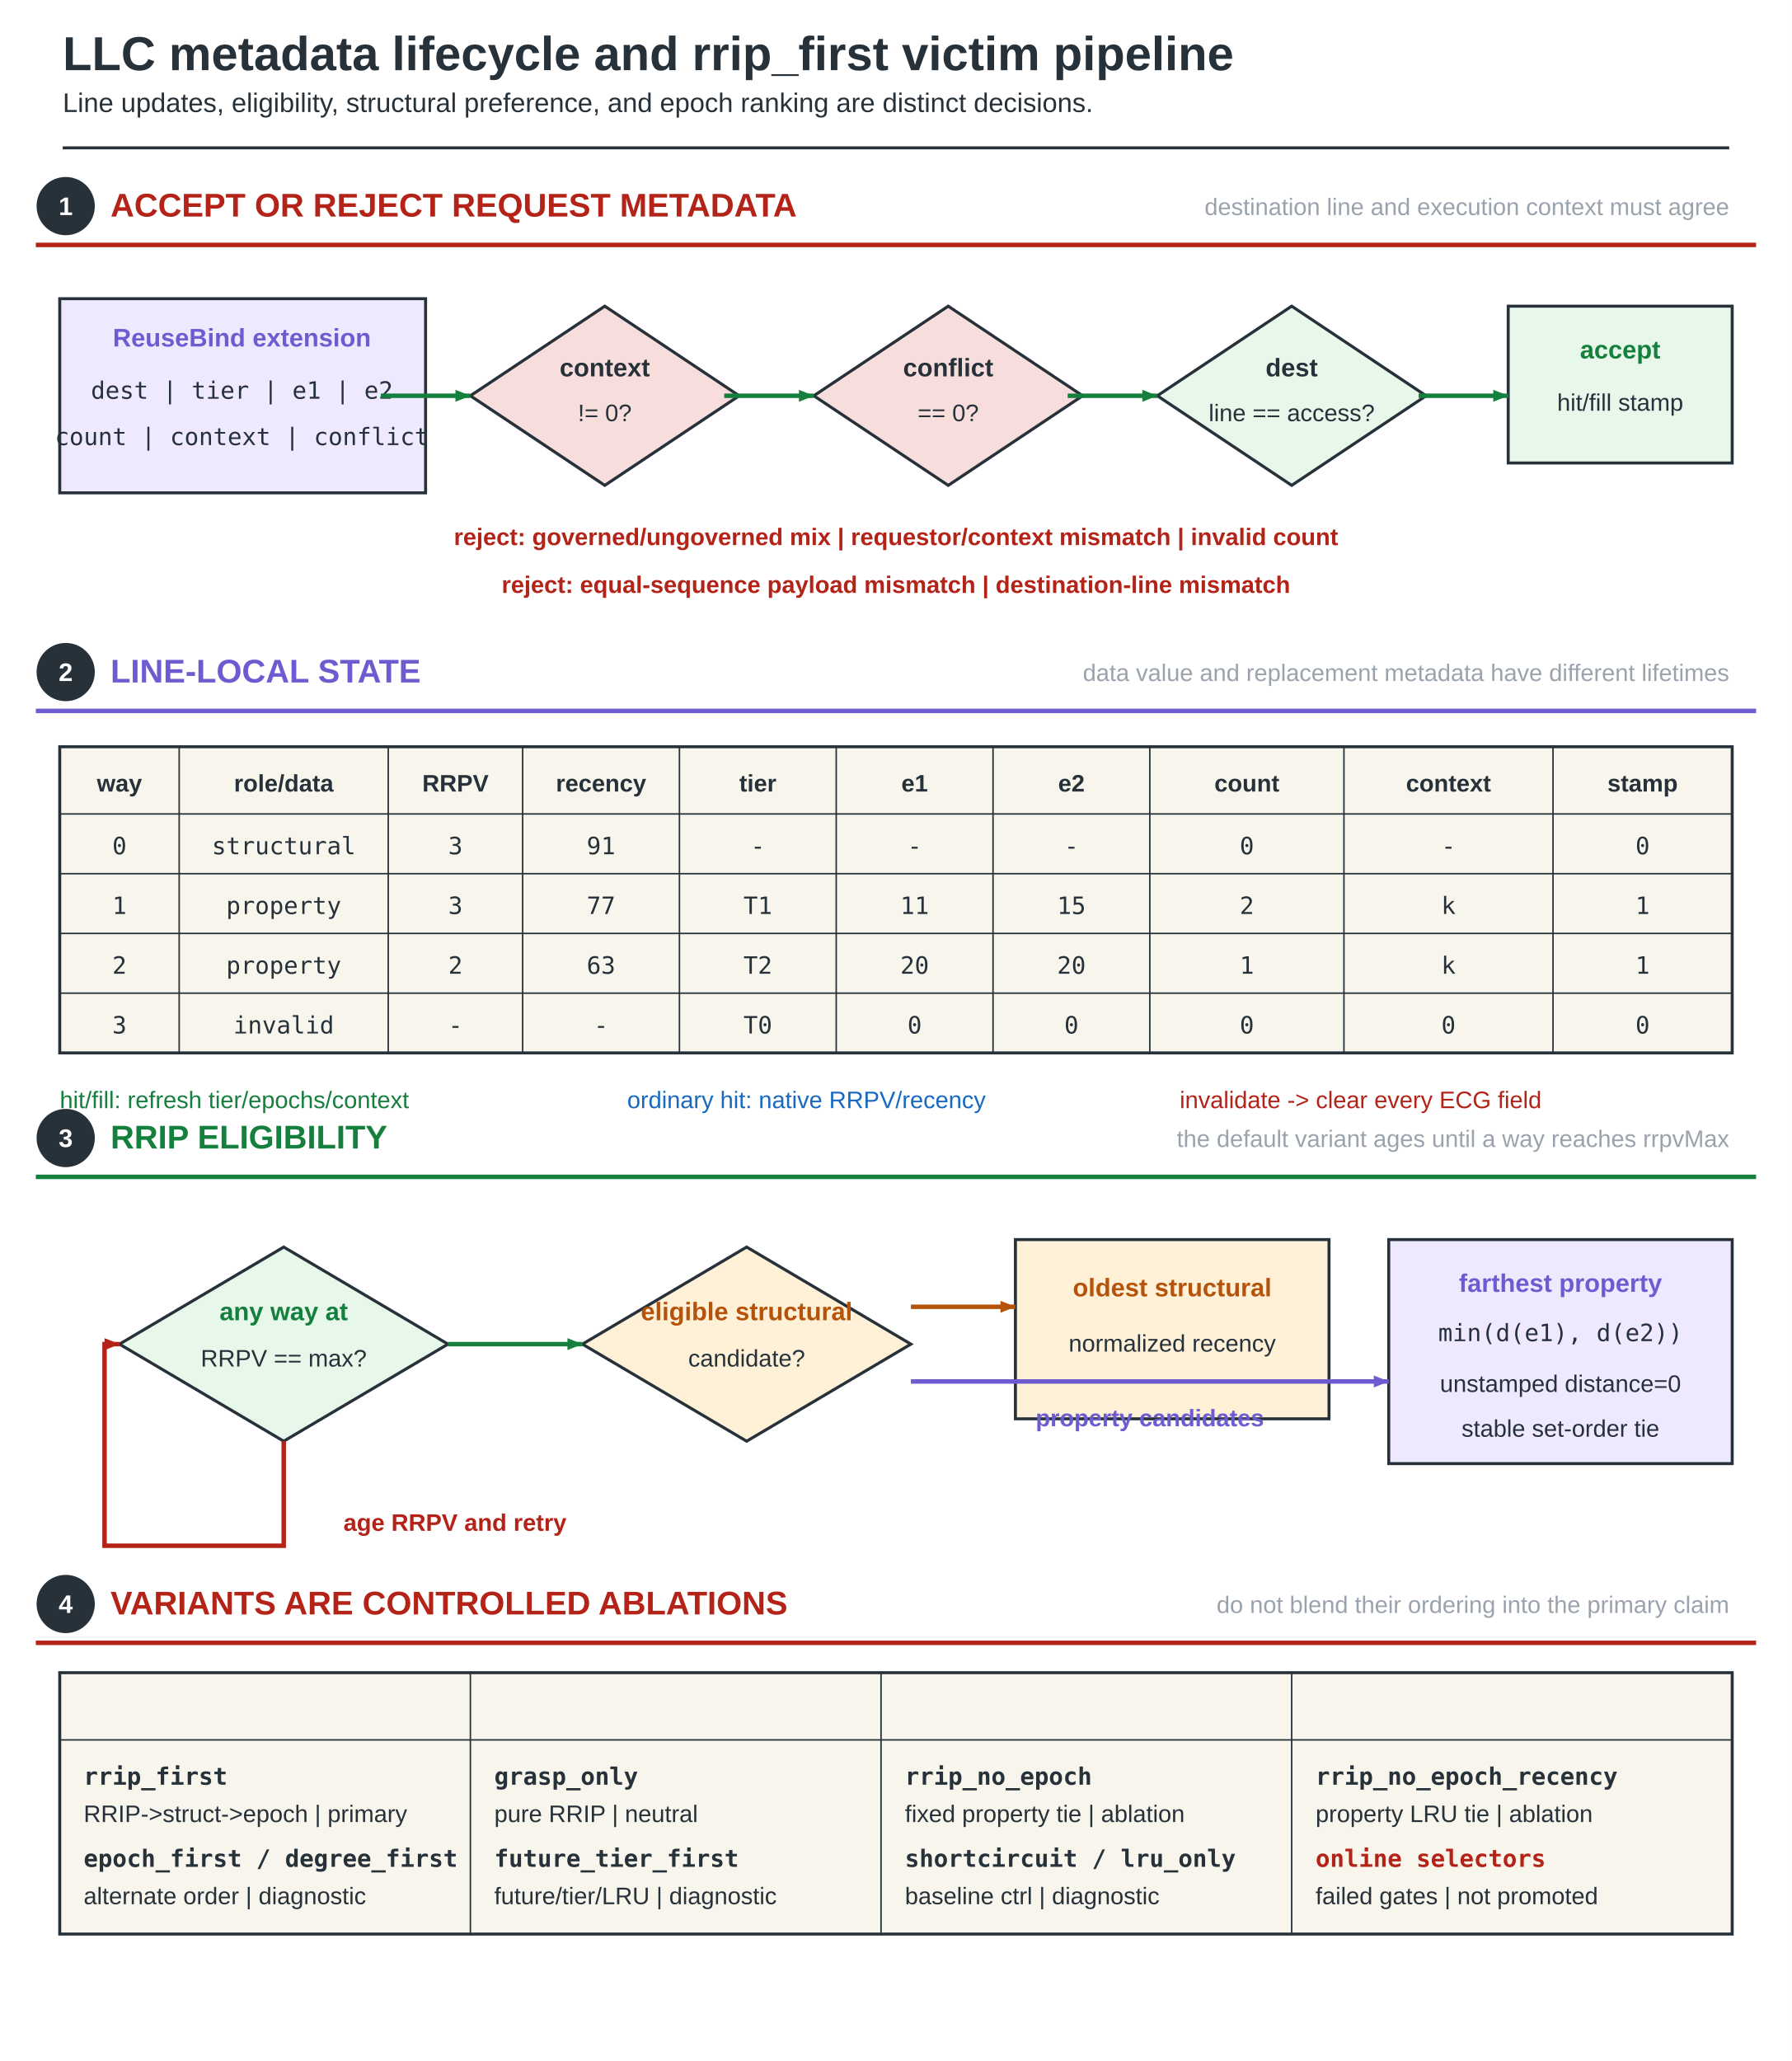
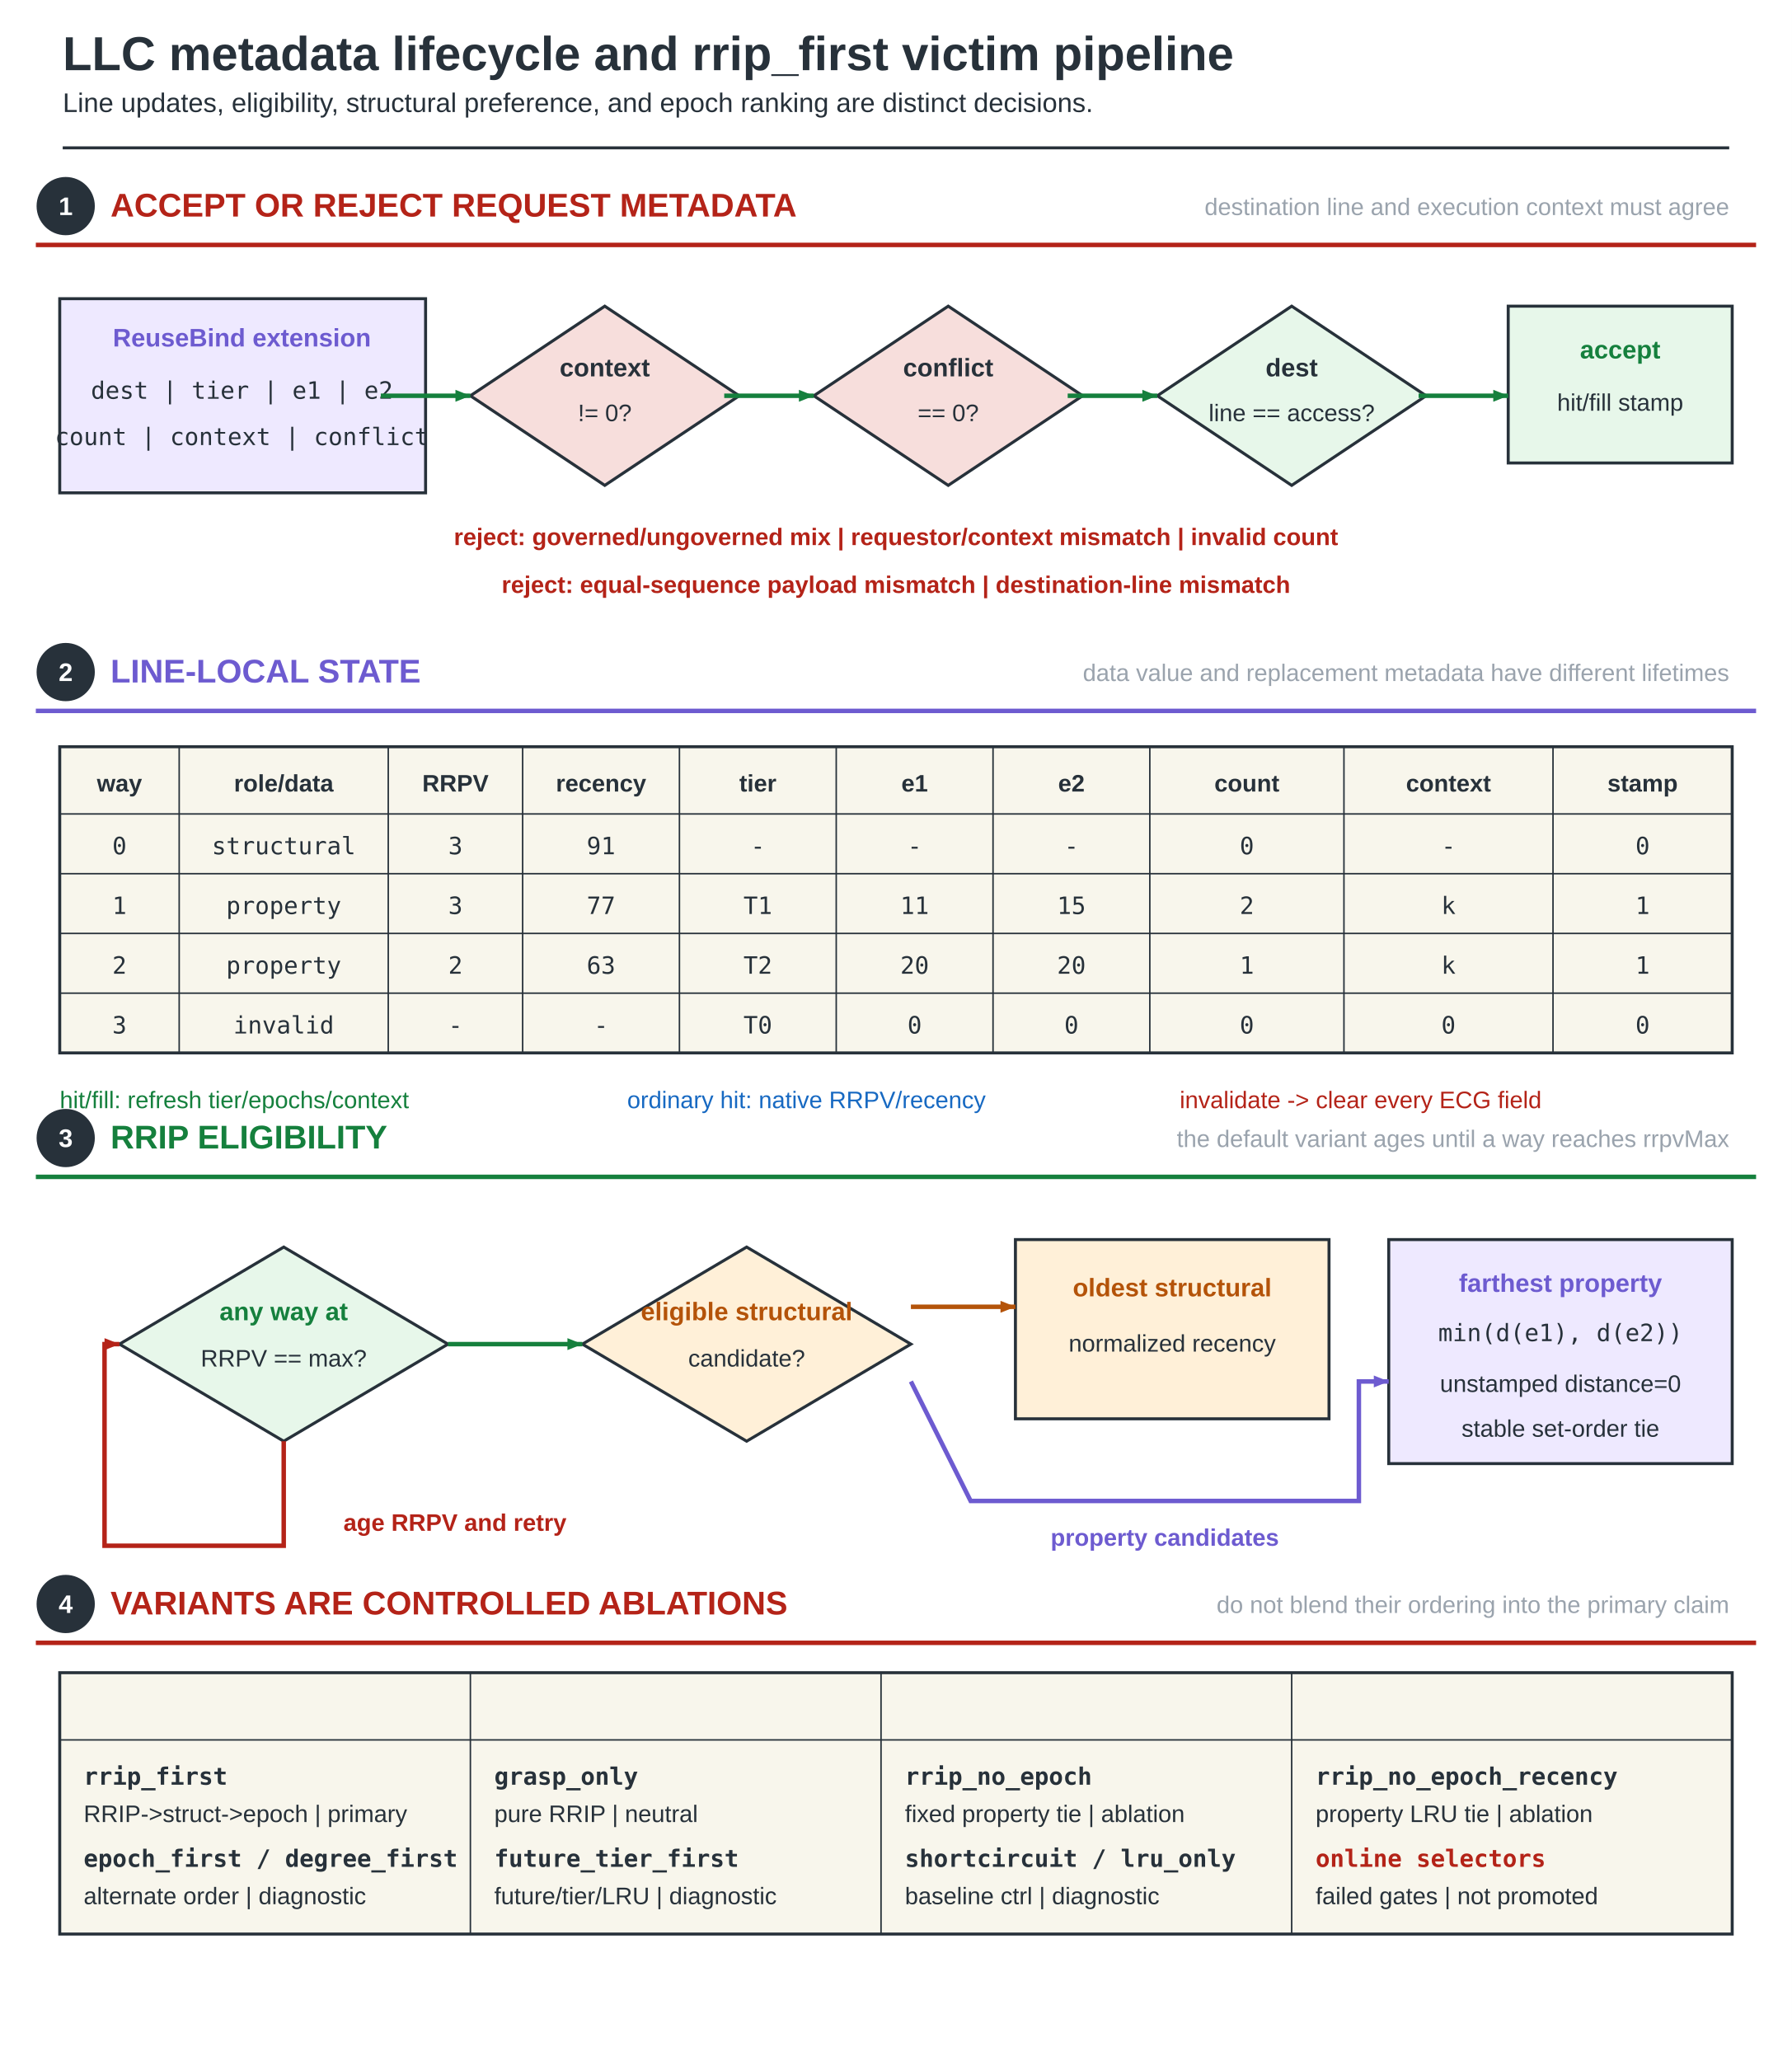
<svg xmlns="http://www.w3.org/2000/svg" width="1200" height="1380" viewBox="0 0 1200 1380" role="img" aria-labelledby="title desc" fill="#27313A" data-figure-schema="ecg-public/v1">
  <defs>
    <marker id="arrow-blue" viewBox="0 0 10 8" markerWidth="10" markerHeight="8" refX="10" refY="4" orient="auto" markerUnits="userSpaceOnUse">
      <path d="M0 0 L10 4 L0 8 Z" fill="#1769C2" />
    </marker>
    <marker id="arrow-green" viewBox="0 0 10 8" markerWidth="10" markerHeight="8" refX="10" refY="4" orient="auto" markerUnits="userSpaceOnUse">
      <path d="M0 0 L10 4 L0 8 Z" fill="#15803D" />
    </marker>
    <marker id="arrow-amber" viewBox="0 0 10 8" markerWidth="10" markerHeight="8" refX="10" refY="4" orient="auto" markerUnits="userSpaceOnUse">
      <path d="M0 0 L10 4 L0 8 Z" fill="#B45309" />
    </marker>
    <marker id="arrow-red" viewBox="0 0 10 8" markerWidth="10" markerHeight="8" refX="10" refY="4" orient="auto" markerUnits="userSpaceOnUse">
      <path d="M0 0 L10 4 L0 8 Z" fill="#B42318" />
    </marker>
    <marker id="arrow-purple" viewBox="0 0 10 8" markerWidth="10" markerHeight="8" refX="10" refY="4" orient="auto" markerUnits="userSpaceOnUse">
      <path d="M0 0 L10 4 L0 8 Z" fill="#6D5BD0" />
    </marker>
    <marker id="arrow-gray" viewBox="0 0 10 8" markerWidth="10" markerHeight="8" refX="10" refY="4" orient="auto" markerUnits="userSpaceOnUse">
      <path d="M0 0 L10 4 L0 8 Z" fill="#9AA3AD" />
    </marker>
    <marker id="arrow-ink" viewBox="0 0 10 8" markerWidth="10" markerHeight="8" refX="10" refY="4" orient="auto" markerUnits="userSpaceOnUse">
      <path d="M0 0 L10 4 L0 8 Z" fill="#27313A" />
    </marker>
    <style>
      :root { color-scheme: light dark; }
      @media (prefers-color-scheme: dark) {
        [fill="#FFFFFF"]{fill:#1E2327}[stroke="#FFFFFF"]{stroke:#1E2327}
        [fill="#F8F6EC"]{fill:#252A2E}[stroke="#F8F6EC"]{stroke:#252A2E}
        [fill="#EDF5FF"]{fill:#273846}[stroke="#EDF5FF"]{stroke:#273846}
        [fill="#E7F7EA"]{fill:#24382A}[stroke="#E7F7EA"]{stroke:#24382A}
        [fill="#FFF0D8"]{fill:#3B3122}[stroke="#FFF0D8"]{stroke:#3B3122}
        [fill="#F7DEDC"]{fill:#3D292A}[stroke="#F7DEDC"]{stroke:#3D292A}
        [fill="#EEE9FF"]{fill:#302C3C}[stroke="#EEE9FF"]{stroke:#302C3C}
        [fill="#27313A"]{fill:#ECE7DD}[stroke="#27313A"]{stroke:#ECE7DD}
        [fill="#9AA3AD"]{fill:#747D86}[stroke="#9AA3AD"]{stroke:#747D86}
        [fill="#1769C2"]{fill:#63A8FF}[stroke="#1769C2"]{stroke:#63A8FF}
        [fill="#15803D"]{fill:#63D68B}[stroke="#15803D"]{stroke:#63D68B}
        [fill="#B45309"]{fill:#F0B35A}[stroke="#B45309"]{stroke:#F0B35A}
        [fill="#6D5BD0"]{fill:#A79BF0}[stroke="#6D5BD0"]{stroke:#A79BF0}
        [fill="#B42318"]{fill:#F09B95}[stroke="#B42318"]{stroke:#F09B95}
      }
      .sans{font-family:Arial,Helvetica,sans-serif}
      .mono{font-family:"SFMono-Regular",Consolas,monospace}
      .title{font-size:32px;font-weight:700}
      .subtitle{font-size:18px}
      .heading{font-size:22px;font-weight:700}
      .label{font-size:17px;font-weight:700}
      .body{font-size:16px}
</style>
  </defs>
  <rect x="0" y="0" width="1200" height="1380" fill="#FFFFFF" />
  <text x="42" y="47" text-anchor="start" class="sans title" fill="#27313A" font-weight="700">LLC metadata lifecycle and rrip_first victim pipeline</text>
  <text x="42" y="75" text-anchor="start" class="sans subtitle" fill="#27313A">Line updates, eligibility, structural preference, and epoch ranking are distinct decisions.</text>
  <line x1="42" y1="99" x2="1158" y2="99" stroke="#27313A" stroke-width="2" />
  <circle cx="44" cy="138" r="19" fill="#27313A" stroke="#27313A" stroke-width="1" />
  <text x="44" y="144" text-anchor="middle" class="sans label" fill="#FFFFFF" font-weight="700">1</text>
  <text x="74" y="145" text-anchor="start" class="sans heading" fill="#B42318" font-weight="700">ACCEPT OR REJECT REQUEST METADATA</text>
  <text x="1158" y="144" text-anchor="end" class="sans body" fill="#9AA3AD">destination line and execution context must agree</text>
  <line x1="24" y1="164" x2="1176" y2="164" stroke="#B42318" stroke-width="3" />
  <rect x="40" y="200" width="245" height="130" rx="0" fill="#EEE9FF" stroke="#27313A" stroke-width="2" />
  <text x="162" y="232" text-anchor="middle" class="sans label" fill="#6D5BD0" font-weight="700">ReuseBind extension</text>
  <text x="162" y="267" text-anchor="middle" class="mono body" fill="#27313A">dest | tier | e1 | e2</text>
  <text x="162" y="298" text-anchor="middle" class="mono body" fill="#27313A">count | context | conflict</text>
  <polygon points="405,205.0 495.0,265 405,325.0 315.0,265" fill="#F7DEDC" stroke="#27313A" stroke-width="2" />
  <text x="405" y="252" text-anchor="middle" class="sans label" fill="#27313A" font-weight="700">context</text>
  <text x="405" y="282" text-anchor="middle" class="sans body" fill="#27313A">!= 0?</text>
  <polygon points="635,205.0 725.0,265 635,325.0 545.0,265" fill="#F7DEDC" stroke="#27313A" stroke-width="2" />
  <text x="635" y="252" text-anchor="middle" class="sans label" fill="#27313A" font-weight="700">conflict</text>
  <text x="635" y="282" text-anchor="middle" class="sans body" fill="#27313A">== 0?</text>
  <polygon points="865,205.0 955.0,265 865,325.0 775.0,265" fill="#E7F7EA" stroke="#27313A" stroke-width="2" />
  <text x="865" y="252" text-anchor="middle" class="sans label" fill="#27313A" font-weight="700">dest</text>
  <text x="865" y="282" text-anchor="middle" class="sans body" fill="#27313A">line == access?</text>
  <rect x="1010" y="205" width="150" height="105" rx="0" fill="#E7F7EA" stroke="#27313A" stroke-width="2" />
  <text x="1085" y="240" text-anchor="middle" class="sans label" fill="#15803D" font-weight="700">accept</text>
  <text x="1085" y="275" text-anchor="middle" class="sans body" fill="#27313A">hit/fill stamp</text>
  <path d="M255 265 L315 265" fill="none" stroke="#15803D" stroke-width="3" marker-end="url(#arrow-green)" data-flow-kind="control" data-flow-label="ReuseBind extension" />
  <path d="M485 265 L545 265" fill="none" stroke="#15803D" stroke-width="3" marker-end="url(#arrow-green)" data-flow-kind="control" data-flow-label="context" />
  <path d="M715 265 L775 265" fill="none" stroke="#15803D" stroke-width="3" marker-end="url(#arrow-green)" data-flow-kind="control" data-flow-label="conflict" />
  <path d="M950 265 L1010 265" fill="none" stroke="#15803D" stroke-width="3" marker-end="url(#arrow-green)" data-flow-kind="control" data-flow-label="destination line" />
  <text x="600" y="365" text-anchor="middle" class="sans body" fill="#B42318" font-weight="700">reject: governed/ungoverned mix | requestor/context mismatch | invalid count</text>
  <text x="600" y="397" text-anchor="middle" class="sans body" fill="#B42318" font-weight="700">reject: equal-sequence payload mismatch | destination-line mismatch</text>
  <circle cx="44" cy="450" r="19" fill="#27313A" stroke="#27313A" stroke-width="1" />
  <text x="44" y="456" text-anchor="middle" class="sans label" fill="#FFFFFF" font-weight="700">2</text>
  <text x="74" y="457" text-anchor="start" class="sans heading" fill="#6D5BD0" font-weight="700">LINE-LOCAL STATE</text>
  <text x="1158" y="456" text-anchor="end" class="sans body" fill="#9AA3AD">data value and replacement metadata have different lifetimes</text>
  <line x1="24" y1="476" x2="1176" y2="476" stroke="#6D5BD0" stroke-width="3" />
  <rect x="40" y="500" width="1120" height="205" rx="0" fill="#F8F6EC" stroke="#27313A" stroke-width="2" />
  <line x1="120" y1="500" x2="120" y2="705" stroke="#27313A" stroke-width="1" />
  <line x1="260" y1="500" x2="260" y2="705" stroke="#27313A" stroke-width="1" />
  <line x1="350" y1="500" x2="350" y2="705" stroke="#27313A" stroke-width="1" />
  <line x1="455" y1="500" x2="455" y2="705" stroke="#27313A" stroke-width="1" />
  <line x1="560" y1="500" x2="560" y2="705" stroke="#27313A" stroke-width="1" />
  <line x1="665" y1="500" x2="665" y2="705" stroke="#27313A" stroke-width="1" />
  <line x1="770" y1="500" x2="770" y2="705" stroke="#27313A" stroke-width="1" />
  <line x1="900" y1="500" x2="900" y2="705" stroke="#27313A" stroke-width="1" />
  <line x1="1040" y1="500" x2="1040" y2="705" stroke="#27313A" stroke-width="1" />
  <line x1="40" y1="545" x2="1160" y2="545" stroke="#27313A" stroke-width="1" />
  <line x1="40" y1="585" x2="1160" y2="585" stroke="#27313A" stroke-width="1" />
  <line x1="40" y1="625" x2="1160" y2="625" stroke="#27313A" stroke-width="1" />
  <line x1="40" y1="665" x2="1160" y2="665" stroke="#27313A" stroke-width="1" />
  <text x="80.0" y="530" text-anchor="middle" class="sans body" fill="#27313A" font-weight="700">way</text>
  <text x="190.0" y="530" text-anchor="middle" class="sans body" fill="#27313A" font-weight="700">role/data</text>
  <text x="305.0" y="530" text-anchor="middle" class="sans body" fill="#27313A" font-weight="700">RRPV</text>
  <text x="402.5" y="530" text-anchor="middle" class="sans body" fill="#27313A" font-weight="700">recency</text>
  <text x="507.5" y="530" text-anchor="middle" class="sans body" fill="#27313A" font-weight="700">tier</text>
  <text x="612.5" y="530" text-anchor="middle" class="sans body" fill="#27313A" font-weight="700">e1</text>
  <text x="717.5" y="530" text-anchor="middle" class="sans body" fill="#27313A" font-weight="700">e2</text>
  <text x="835.0" y="530" text-anchor="middle" class="sans body" fill="#27313A" font-weight="700">count</text>
  <text x="970.0" y="530" text-anchor="middle" class="sans body" fill="#27313A" font-weight="700">context</text>
  <text x="1100.0" y="530" text-anchor="middle" class="sans body" fill="#27313A" font-weight="700">stamp</text>
  <text x="80.0" y="572" text-anchor="middle" class="mono body" fill="#27313A">0</text>
  <text x="190.0" y="572" text-anchor="middle" class="mono body" fill="#27313A">structural</text>
  <text x="305.0" y="572" text-anchor="middle" class="mono body" fill="#27313A">3</text>
  <text x="402.5" y="572" text-anchor="middle" class="mono body" fill="#27313A">91</text>
  <text x="507.5" y="572" text-anchor="middle" class="mono body" fill="#27313A">-</text>
  <text x="612.5" y="572" text-anchor="middle" class="mono body" fill="#27313A">-</text>
  <text x="717.5" y="572" text-anchor="middle" class="mono body" fill="#27313A">-</text>
  <text x="835.0" y="572" text-anchor="middle" class="mono body" fill="#27313A">0</text>
  <text x="970.0" y="572" text-anchor="middle" class="mono body" fill="#27313A">-</text>
  <text x="1100.0" y="572" text-anchor="middle" class="mono body" fill="#27313A">0</text>
  <text x="80.0" y="612" text-anchor="middle" class="mono body" fill="#27313A">1</text>
  <text x="190.0" y="612" text-anchor="middle" class="mono body" fill="#27313A">property</text>
  <text x="305.0" y="612" text-anchor="middle" class="mono body" fill="#27313A">3</text>
  <text x="402.5" y="612" text-anchor="middle" class="mono body" fill="#27313A">77</text>
  <text x="507.5" y="612" text-anchor="middle" class="mono body" fill="#27313A">T1</text>
  <text x="612.5" y="612" text-anchor="middle" class="mono body" fill="#27313A">11</text>
  <text x="717.5" y="612" text-anchor="middle" class="mono body" fill="#27313A">15</text>
  <text x="835.0" y="612" text-anchor="middle" class="mono body" fill="#27313A">2</text>
  <text x="970.0" y="612" text-anchor="middle" class="mono body" fill="#27313A">k</text>
  <text x="1100.0" y="612" text-anchor="middle" class="mono body" fill="#27313A">1</text>
  <text x="80.0" y="652" text-anchor="middle" class="mono body" fill="#27313A">2</text>
  <text x="190.0" y="652" text-anchor="middle" class="mono body" fill="#27313A">property</text>
  <text x="305.0" y="652" text-anchor="middle" class="mono body" fill="#27313A">2</text>
  <text x="402.5" y="652" text-anchor="middle" class="mono body" fill="#27313A">63</text>
  <text x="507.5" y="652" text-anchor="middle" class="mono body" fill="#27313A">T2</text>
  <text x="612.5" y="652" text-anchor="middle" class="mono body" fill="#27313A">20</text>
  <text x="717.5" y="652" text-anchor="middle" class="mono body" fill="#27313A">20</text>
  <text x="835.0" y="652" text-anchor="middle" class="mono body" fill="#27313A">1</text>
  <text x="970.0" y="652" text-anchor="middle" class="mono body" fill="#27313A">k</text>
  <text x="1100.0" y="652" text-anchor="middle" class="mono body" fill="#27313A">1</text>
  <text x="80.0" y="692" text-anchor="middle" class="mono body" fill="#27313A">3</text>
  <text x="190.0" y="692" text-anchor="middle" class="mono body" fill="#27313A">invalid</text>
  <text x="305.0" y="692" text-anchor="middle" class="mono body" fill="#27313A">-</text>
  <text x="402.5" y="692" text-anchor="middle" class="mono body" fill="#27313A">-</text>
  <text x="507.5" y="692" text-anchor="middle" class="mono body" fill="#27313A">T0</text>
  <text x="612.5" y="692" text-anchor="middle" class="mono body" fill="#27313A">0</text>
  <text x="717.5" y="692" text-anchor="middle" class="mono body" fill="#27313A">0</text>
  <text x="835.0" y="692" text-anchor="middle" class="mono body" fill="#27313A">0</text>
  <text x="970.0" y="692" text-anchor="middle" class="mono body" fill="#27313A">0</text>
  <text x="1100.0" y="692" text-anchor="middle" class="mono body" fill="#27313A">0</text>
  <text x="40" y="742" text-anchor="start" class="sans body" fill="#15803D">hit/fill: refresh tier/epochs/context</text>
  <text x="420" y="742" text-anchor="start" class="sans body" fill="#1769C2">ordinary hit: native RRPV/recency</text>
  <text x="790" y="742" text-anchor="start" class="sans body" fill="#B42318">invalidate -&gt; clear every ECG field</text>
  <circle cx="44" cy="762" r="19" fill="#27313A" stroke="#27313A" stroke-width="1" />
  <text x="44" y="768" text-anchor="middle" class="sans label" fill="#FFFFFF" font-weight="700">3</text>
  <text x="74" y="769" text-anchor="start" class="sans heading" fill="#15803D" font-weight="700">RRIP ELIGIBILITY</text>
  <text x="1158" y="768" text-anchor="end" class="sans body" fill="#9AA3AD">the default variant ages until a way reaches rrpvMax</text>
  <line x1="24" y1="788" x2="1176" y2="788" stroke="#15803D" stroke-width="3" />
  <polygon points="190,835.0 300.0,900 190,965.0 80.0,900" fill="#E7F7EA" stroke="#27313A" stroke-width="2" />
  <text x="190" y="884" text-anchor="middle" class="sans label" fill="#15803D" font-weight="700">any way at</text>
  <text x="190" y="915" text-anchor="middle" class="sans body" fill="#27313A">RRPV == max?</text>
  <polygon points="500,835.0 610.0,900 500,965.0 390.0,900" fill="#FFF0D8" stroke="#27313A" stroke-width="2" />
  <text x="500" y="884" text-anchor="middle" class="sans label" fill="#B45309" font-weight="700">eligible structural</text>
  <text x="500" y="915" text-anchor="middle" class="sans body" fill="#27313A">candidate?</text>
  <rect x="680" y="830" width="210" height="120" rx="0" fill="#FFF0D8" stroke="#27313A" stroke-width="2" />
  <text x="785" y="868" text-anchor="middle" class="sans label" fill="#B45309" font-weight="700">oldest structural</text>
  <text x="785" y="905" text-anchor="middle" class="sans body" fill="#27313A">normalized recency</text>
  <rect x="930" y="830" width="230" height="150" rx="0" fill="#EEE9FF" stroke="#27313A" stroke-width="2" />
  <text x="1045" y="865" text-anchor="middle" class="sans label" fill="#6D5BD0" font-weight="700">farthest property</text>
  <text x="1045" y="898" text-anchor="middle" class="mono body" fill="#27313A">min(d(e1), d(e2))</text>
  <text x="1045" y="932" text-anchor="middle" class="sans body" fill="#27313A">unstamped distance=0</text>
  <text x="1045" y="962" text-anchor="middle" class="sans body" fill="#27313A">stable set-order tie</text>
  <path d="M300 900 L390 900" fill="none" stroke="#15803D" stroke-width="3" marker-end="url(#arrow-green)" data-flow-kind="control" data-flow-label="RRPV == max?" />
  <path d="M610 875 L680 875" fill="none" stroke="#B45309" stroke-width="3" marker-end="url(#arrow-amber)" data-flow-kind="control" data-flow-label="eligible structural" />
-   <path d="M610 925 L930 925" fill="none" stroke="#6D5BD0" stroke-width="3" marker-end="url(#arrow-purple)" data-flow-kind="control" data-flow-label="property candidates" />
-   <text x="770" y="955" text-anchor="middle" class="sans body" fill="#6D5BD0" font-weight="700">property candidates</text>
+   <path d="M610 925 L650 1005 L910 1005 L910 925 L930 925" fill="none" stroke="#6D5BD0" stroke-width="3" marker-end="url(#arrow-purple)" data-flow-kind="control" data-flow-label="property candidates" />
+   <text x="780" y="1035" text-anchor="middle" class="sans body" fill="#6D5BD0" font-weight="700">property candidates</text>
  <path d="M190 965 L190 1035 L70 1035 L70 900 L80 900" fill="none" stroke="#B42318" stroke-width="3" marker-end="url(#arrow-red)" data-flow-kind="loop" data-flow-label="age RRPV and retry" />
  <text x="230" y="1025" text-anchor="start" class="sans body" fill="#B42318" font-weight="700">age RRPV and retry</text>
  <circle cx="44" cy="1074" r="19" fill="#27313A" stroke="#27313A" stroke-width="1" />
  <text x="44" y="1080" text-anchor="middle" class="sans label" fill="#FFFFFF" font-weight="700">4</text>
  <text x="74" y="1081" text-anchor="start" class="sans heading" fill="#B42318" font-weight="700">VARIANTS ARE CONTROLLED ABLATIONS</text>
  <text x="1158" y="1080" text-anchor="end" class="sans body" fill="#9AA3AD">do not blend their ordering into the primary claim</text>
  <line x1="24" y1="1100" x2="1176" y2="1100" stroke="#B42318" stroke-width="3" />
  <rect x="40" y="1120" width="1120" height="175" rx="0" fill="#F8F6EC" stroke="#27313A" stroke-width="2" />
  <line x1="40" y1="1165" x2="1160" y2="1165" stroke="#27313A" stroke-width="1" />
  <line x1="315" y1="1120" x2="315" y2="1295" stroke="#27313A" stroke-width="1" />
  <line x1="590" y1="1120" x2="590" y2="1295" stroke="#27313A" stroke-width="1" />
  <line x1="865" y1="1120" x2="865" y2="1295" stroke="#27313A" stroke-width="1" />
  <text x="56" y="1195" text-anchor="start" class="mono body" fill="#27313A" font-weight="700">rrip_first</text>
  <text x="56" y="1220" text-anchor="start" class="sans body" fill="#27313A">RRIP-&gt;struct-&gt;epoch | primary</text>
  <text x="331" y="1195" text-anchor="start" class="mono body" fill="#27313A" font-weight="700">grasp_only</text>
  <text x="331" y="1220" text-anchor="start" class="sans body" fill="#27313A">pure RRIP | neutral</text>
  <text x="606" y="1195" text-anchor="start" class="mono body" fill="#27313A" font-weight="700">rrip_no_epoch</text>
  <text x="606" y="1220" text-anchor="start" class="sans body" fill="#27313A">fixed property tie | ablation</text>
  <text x="881" y="1195" text-anchor="start" class="mono body" fill="#27313A" font-weight="700">rrip_no_epoch_recency</text>
  <text x="881" y="1220" text-anchor="start" class="sans body" fill="#27313A">property LRU tie | ablation</text>
  <text x="56" y="1250" text-anchor="start" class="mono body" fill="#27313A" font-weight="700">epoch_first / degree_first</text>
  <text x="56" y="1275" text-anchor="start" class="sans body" fill="#27313A">alternate order | diagnostic</text>
  <text x="331" y="1250" text-anchor="start" class="mono body" fill="#27313A" font-weight="700">future_tier_first</text>
  <text x="331" y="1275" text-anchor="start" class="sans body" fill="#27313A">future/tier/LRU | diagnostic</text>
  <text x="606" y="1250" text-anchor="start" class="mono body" fill="#27313A" font-weight="700">shortcircuit / lru_only</text>
  <text x="606" y="1275" text-anchor="start" class="sans body" fill="#27313A">baseline ctrl | diagnostic</text>
  <text x="881" y="1250" text-anchor="start" class="mono body" fill="#B42318" font-weight="700">online selectors</text>
  <text x="881" y="1275" text-anchor="start" class="sans body" fill="#27313A">failed gates | not promoted</text>
</svg>
